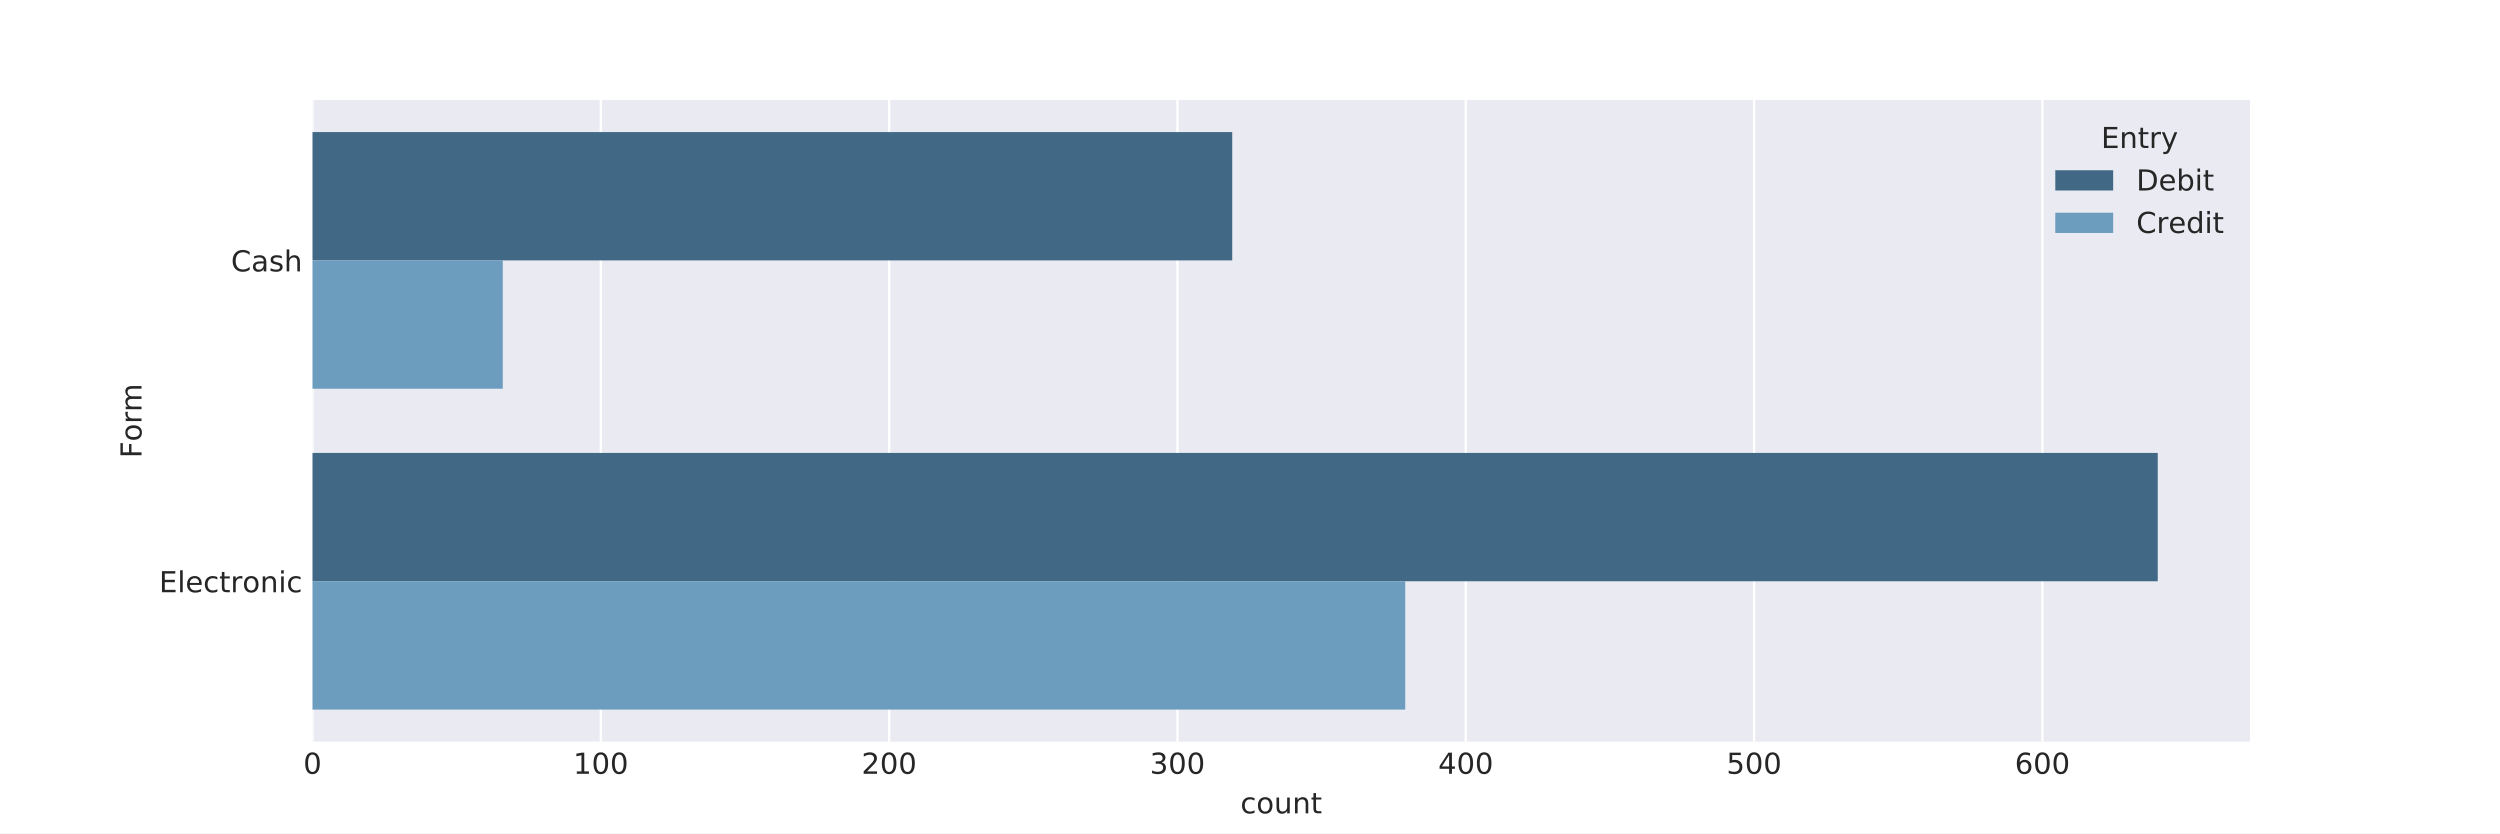
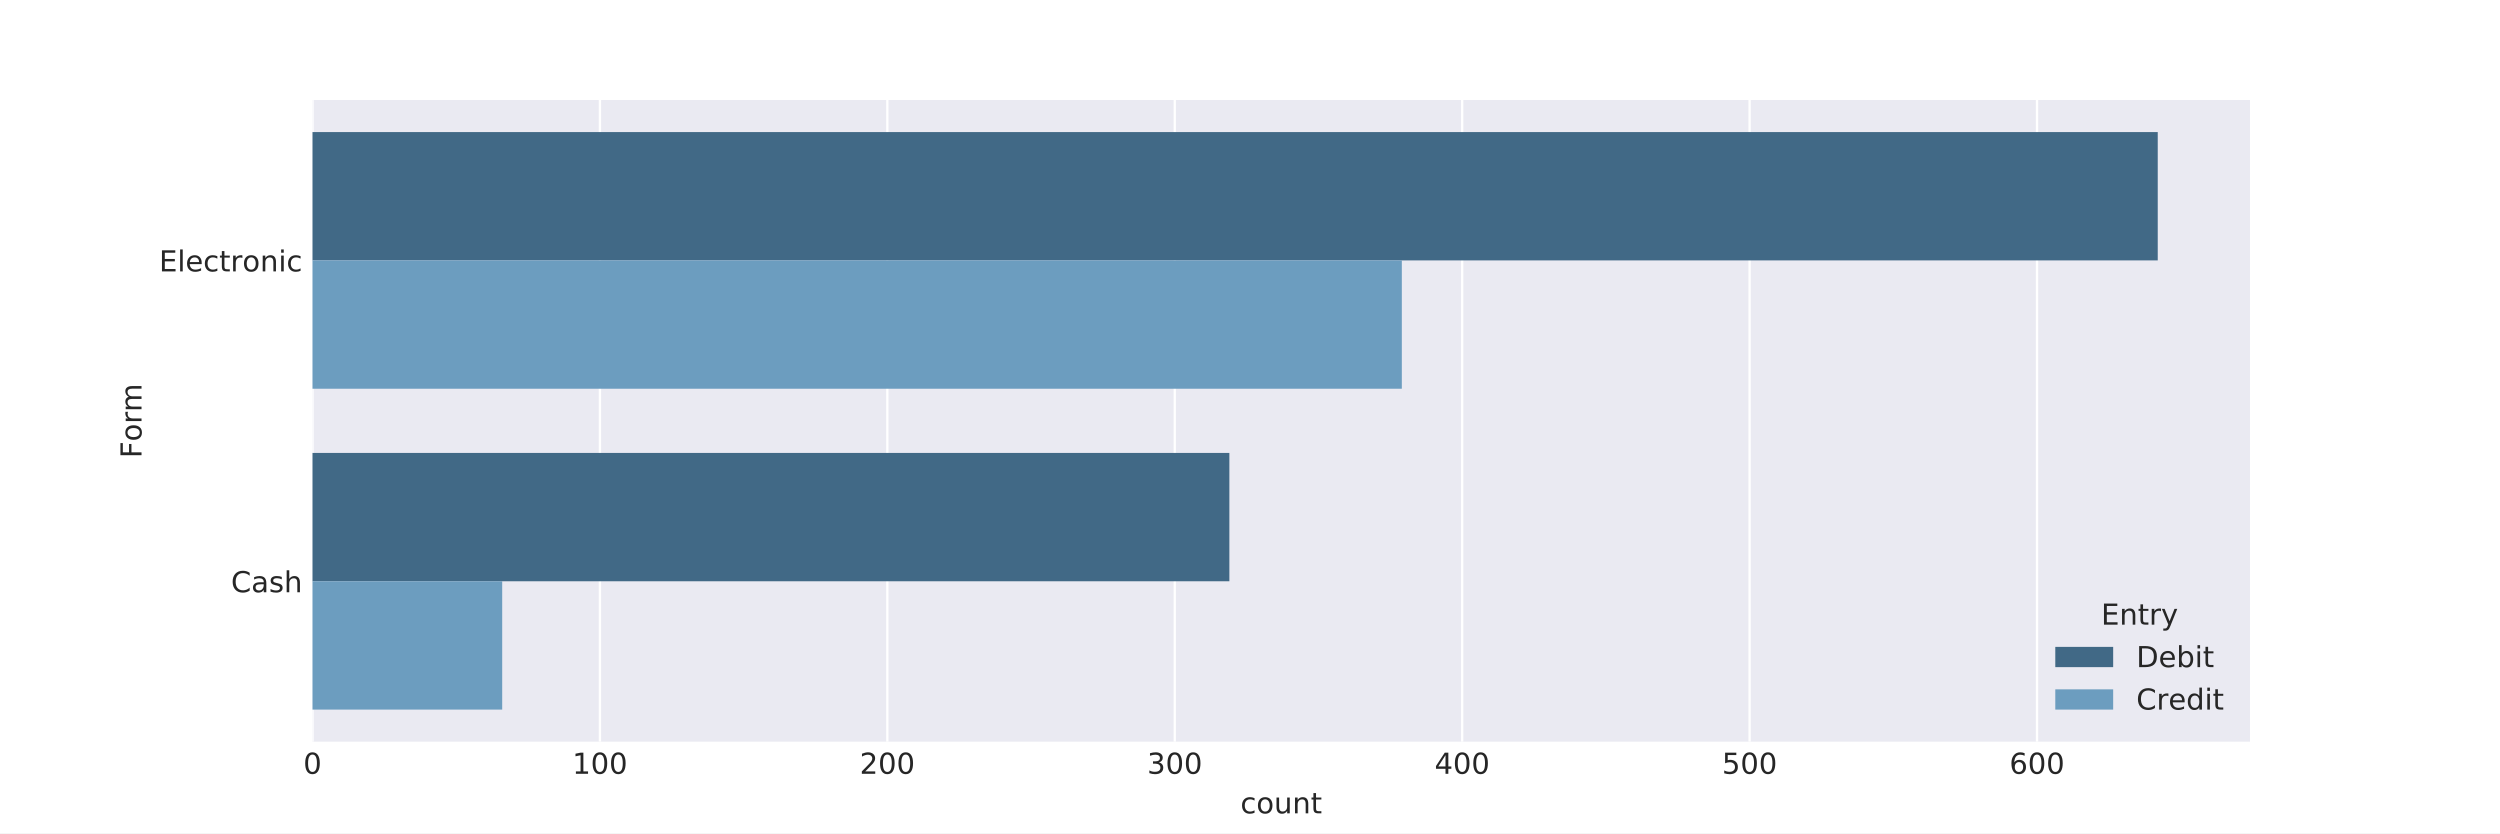
<svg xmlns="http://www.w3.org/2000/svg" xmlns:xlink="http://www.w3.org/1999/xlink" height="288pt" version="1.1" viewBox="0 0 864 288" width="864pt">
  <defs>
    <style type="text/css">
*{stroke-linecap:butt;stroke-linejoin:round;}
  </style>
  </defs>
  <g id="figure_1">
    <g id="patch_1">
      <path d="M 0 288  L 864 288  L 864 0  L 0 0  z " style="fill:#ffffff;" />
    </g>
    <g id="axes_1">
      <g id="patch_2">
        <path d="M 108 256.32  L 777.6 256.32  L 777.6 34.56  L 108 34.56  z " style="fill:#eaeaf2;" />
      </g>
      <g id="matplotlib.axis_1">
        <g id="xtick_1">
          <g id="line2d_1">
-             <path clip-path="url(#p008655d8bf)" d="M 108 256.32  L 108 34.56  " style="fill:none;stroke:#ffffff;stroke-linecap:round;stroke-width:0.8;" />
+             <path clip-path="url(#peb5f4bf556)" d="M 108 256.32  L 108 34.56  " style="fill:none;stroke:#ffffff;stroke-linecap:round;stroke-width:0.8;" />
          </g>
          <g id="line2d_2" />
          <g id="text_1">
            <defs>
              <path d="M 31.781 66.406  Q 24.172 66.406 20.328 58.906  Q 16.5 51.422 16.5 36.375  Q 16.5 21.391 20.328 13.891  Q 24.172 6.391 31.781 6.391  Q 39.453 6.391 43.281 13.891  Q 47.125 21.391 47.125 36.375  Q 47.125 51.422 43.281 58.906  Q 39.453 66.406 31.781 66.406  z M 31.781 74.219  Q 44.047 74.219 50.516 64.516  Q 56.984 54.828 56.984 36.375  Q 56.984 17.969 50.516 8.266  Q 44.047 -1.422 31.781 -1.422  Q 19.531 -1.422 13.062 8.266  Q 6.594 17.969 6.594 36.375  Q 6.594 54.828 13.062 64.516  Q 19.531 74.219 31.781 74.219  z " id="DejaVuSans-30" />
            </defs>
            <g style="fill:#262626;" transform="translate(104.8187 267.4184)scale(0.1 -0.1)">
              <use xlink:href="#DejaVuSans-30" />
            </g>
          </g>
        </g>
        <g id="xtick_2">
          <g id="line2d_3">
-             <path clip-path="url(#p008655d8bf)" d="M 207.643 256.32  L 207.643 34.56  " style="fill:none;stroke:#ffffff;stroke-linecap:round;stroke-width:0.8;" />
+             <path clip-path="url(#peb5f4bf556)" d="M 207.332 256.32  L 207.332 34.56  " style="fill:none;stroke:#ffffff;stroke-linecap:round;stroke-width:0.8;" />
          </g>
          <g id="line2d_4" />
          <g id="text_2">
            <defs>
              <path d="M 12.406 8.297  L 28.516 8.297  L 28.516 63.922  L 10.984 60.406  L 10.984 69.391  L 28.422 72.906  L 38.281 72.906  L 38.281 8.297  L 54.391 8.297  L 54.391 0  L 12.406 0  z " id="DejaVuSans-31" />
            </defs>
-             <g style="fill:#262626;" transform="translate(198.0991 267.4184)scale(0.1 -0.1)">
+             <g style="fill:#262626;" transform="translate(197.7887 267.4184)scale(0.1 -0.1)">
              <use xlink:href="#DejaVuSans-31" />
              <use x="63.623" xlink:href="#DejaVuSans-30" />
              <use x="127.246" xlink:href="#DejaVuSans-30" />
            </g>
          </g>
        </g>
        <g id="xtick_3">
          <g id="line2d_5">
-             <path clip-path="url(#p008655d8bf)" d="M 307.286 256.32  L 307.286 34.56  " style="fill:none;stroke:#ffffff;stroke-linecap:round;stroke-width:0.8;" />
+             <path clip-path="url(#peb5f4bf556)" d="M 306.665 256.32  L 306.665 34.56  " style="fill:none;stroke:#ffffff;stroke-linecap:round;stroke-width:0.8;" />
          </g>
          <g id="line2d_6" />
          <g id="text_3">
            <defs>
              <path d="M 19.188 8.297  L 53.609 8.297  L 53.609 0  L 7.328 0  L 7.328 8.297  Q 12.938 14.109 22.625 23.891  Q 32.328 33.688 34.812 36.531  Q 39.547 41.844 41.422 45.531  Q 43.312 49.219 43.312 52.781  Q 43.312 58.594 39.234 62.25  Q 35.156 65.922 28.609 65.922  Q 23.969 65.922 18.812 64.312  Q 13.672 62.703 7.812 59.422  L 7.812 69.391  Q 13.766 71.781 18.938 73  Q 24.125 74.219 28.422 74.219  Q 39.75 74.219 46.484 68.547  Q 53.219 62.891 53.219 53.422  Q 53.219 48.922 51.531 44.891  Q 49.859 40.875 45.406 35.406  Q 44.188 33.984 37.641 27.219  Q 31.109 20.453 19.188 8.297  z " id="DejaVuSans-32" />
            </defs>
-             <g style="fill:#262626;" transform="translate(297.742 267.4184)scale(0.1 -0.1)">
+             <g style="fill:#262626;" transform="translate(297.1211 267.4184)scale(0.1 -0.1)">
              <use xlink:href="#DejaVuSans-32" />
              <use x="63.623" xlink:href="#DejaVuSans-30" />
              <use x="127.246" xlink:href="#DejaVuSans-30" />
            </g>
          </g>
        </g>
        <g id="xtick_4">
          <g id="line2d_7">
-             <path clip-path="url(#p008655d8bf)" d="M 406.929 256.32  L 406.929 34.56  " style="fill:none;stroke:#ffffff;stroke-linecap:round;stroke-width:0.8;" />
+             <path clip-path="url(#peb5f4bf556)" d="M 405.997 256.32  L 405.997 34.56  " style="fill:none;stroke:#ffffff;stroke-linecap:round;stroke-width:0.8;" />
          </g>
          <g id="line2d_8" />
          <g id="text_4">
            <defs>
              <path d="M 40.578 39.312  Q 47.656 37.797 51.625 33  Q 55.609 28.219 55.609 21.188  Q 55.609 10.406 48.188 4.484  Q 40.766 -1.422 27.094 -1.422  Q 22.516 -1.422 17.656 -0.516  Q 12.797 0.391 7.625 2.203  L 7.625 11.719  Q 11.719 9.328 16.594 8.109  Q 21.484 6.891 26.812 6.891  Q 36.078 6.891 40.938 10.547  Q 45.797 14.203 45.797 21.188  Q 45.797 27.641 41.281 31.266  Q 36.766 34.906 28.719 34.906  L 20.219 34.906  L 20.219 43.016  L 29.109 43.016  Q 36.375 43.016 40.234 45.922  Q 44.094 48.828 44.094 54.297  Q 44.094 59.906 40.109 62.906  Q 36.141 65.922 28.719 65.922  Q 24.656 65.922 20.016 65.031  Q 15.375 64.156 9.812 62.312  L 9.812 71.094  Q 15.438 72.656 20.344 73.438  Q 25.25 74.219 29.594 74.219  Q 40.828 74.219 47.359 69.109  Q 53.906 64.016 53.906 55.328  Q 53.906 49.266 50.438 45.094  Q 46.969 40.922 40.578 39.312  z " id="DejaVuSans-33" />
            </defs>
-             <g style="fill:#262626;" transform="translate(397.3848 267.4184)scale(0.1 -0.1)">
+             <g style="fill:#262626;" transform="translate(396.4536 267.4184)scale(0.1 -0.1)">
              <use xlink:href="#DejaVuSans-33" />
              <use x="63.623" xlink:href="#DejaVuSans-30" />
              <use x="127.246" xlink:href="#DejaVuSans-30" />
            </g>
          </g>
        </g>
        <g id="xtick_5">
          <g id="line2d_9">
-             <path clip-path="url(#p008655d8bf)" d="M 506.571 256.32  L 506.571 34.56  " style="fill:none;stroke:#ffffff;stroke-linecap:round;stroke-width:0.8;" />
+             <path clip-path="url(#peb5f4bf556)" d="M 505.33 256.32  L 505.33 34.56  " style="fill:none;stroke:#ffffff;stroke-linecap:round;stroke-width:0.8;" />
          </g>
          <g id="line2d_10" />
          <g id="text_5">
            <defs>
              <path d="M 37.797 64.312  L 12.891 25.391  L 37.797 25.391  z M 35.203 72.906  L 47.609 72.906  L 47.609 25.391  L 58.016 25.391  L 58.016 17.188  L 47.609 17.188  L 47.609 0  L 37.797 0  L 37.797 17.188  L 4.891 17.188  L 4.891 26.703  z " id="DejaVuSans-34" />
            </defs>
-             <g style="fill:#262626;" transform="translate(497.0277 267.4184)scale(0.1 -0.1)">
+             <g style="fill:#262626;" transform="translate(495.786 267.4184)scale(0.1 -0.1)">
              <use xlink:href="#DejaVuSans-34" />
              <use x="63.623" xlink:href="#DejaVuSans-30" />
              <use x="127.246" xlink:href="#DejaVuSans-30" />
            </g>
          </g>
        </g>
        <g id="xtick_6">
          <g id="line2d_11">
-             <path clip-path="url(#p008655d8bf)" d="M 606.214 256.32  L 606.214 34.56  " style="fill:none;stroke:#ffffff;stroke-linecap:round;stroke-width:0.8;" />
+             <path clip-path="url(#peb5f4bf556)" d="M 604.662 256.32  L 604.662 34.56  " style="fill:none;stroke:#ffffff;stroke-linecap:round;stroke-width:0.8;" />
          </g>
          <g id="line2d_12" />
          <g id="text_6">
            <defs>
              <path d="M 10.797 72.906  L 49.516 72.906  L 49.516 64.594  L 19.828 64.594  L 19.828 46.734  Q 21.969 47.469 24.109 47.828  Q 26.266 48.188 28.422 48.188  Q 40.625 48.188 47.75 41.5  Q 54.891 34.812 54.891 23.391  Q 54.891 11.625 47.562 5.094  Q 40.234 -1.422 26.906 -1.422  Q 22.312 -1.422 17.547 -0.641  Q 12.797 0.141 7.719 1.703  L 7.719 11.625  Q 12.109 9.234 16.797 8.062  Q 21.484 6.891 26.703 6.891  Q 35.156 6.891 40.078 11.328  Q 45.016 15.766 45.016 23.391  Q 45.016 31 40.078 35.438  Q 35.156 39.891 26.703 39.891  Q 22.75 39.891 18.812 39.016  Q 14.891 38.141 10.797 36.281  z " id="DejaVuSans-35" />
            </defs>
-             <g style="fill:#262626;" transform="translate(596.6705 267.4184)scale(0.1 -0.1)">
+             <g style="fill:#262626;" transform="translate(595.1185 267.4184)scale(0.1 -0.1)">
              <use xlink:href="#DejaVuSans-35" />
              <use x="63.623" xlink:href="#DejaVuSans-30" />
              <use x="127.246" xlink:href="#DejaVuSans-30" />
            </g>
          </g>
        </g>
        <g id="xtick_7">
          <g id="line2d_13">
-             <path clip-path="url(#p008655d8bf)" d="M 705.857 256.32  L 705.857 34.56  " style="fill:none;stroke:#ffffff;stroke-linecap:round;stroke-width:0.8;" />
+             <path clip-path="url(#peb5f4bf556)" d="M 703.995 256.32  L 703.995 34.56  " style="fill:none;stroke:#ffffff;stroke-linecap:round;stroke-width:0.8;" />
          </g>
          <g id="line2d_14" />
          <g id="text_7">
            <defs>
              <path d="M 33.016 40.375  Q 26.375 40.375 22.484 35.828  Q 18.609 31.297 18.609 23.391  Q 18.609 15.531 22.484 10.953  Q 26.375 6.391 33.016 6.391  Q 39.656 6.391 43.531 10.953  Q 47.406 15.531 47.406 23.391  Q 47.406 31.297 43.531 35.828  Q 39.656 40.375 33.016 40.375  z M 52.594 71.297  L 52.594 62.312  Q 48.875 64.062 45.094 64.984  Q 41.312 65.922 37.594 65.922  Q 27.828 65.922 22.672 59.328  Q 17.531 52.734 16.797 39.406  Q 19.672 43.656 24.016 45.922  Q 28.375 48.188 33.594 48.188  Q 44.578 48.188 50.953 41.516  Q 57.328 34.859 57.328 23.391  Q 57.328 12.156 50.688 5.359  Q 44.047 -1.422 33.016 -1.422  Q 20.359 -1.422 13.672 8.266  Q 6.984 17.969 6.984 36.375  Q 6.984 53.656 15.188 63.938  Q 23.391 74.219 37.203 74.219  Q 40.922 74.219 44.703 73.484  Q 48.484 72.75 52.594 71.297  z " id="DejaVuSans-36" />
            </defs>
-             <g style="fill:#262626;" transform="translate(696.3134 267.4184)scale(0.1 -0.1)">
+             <g style="fill:#262626;" transform="translate(694.4509 267.4184)scale(0.1 -0.1)">
              <use xlink:href="#DejaVuSans-36" />
              <use x="63.623" xlink:href="#DejaVuSans-30" />
              <use x="127.246" xlink:href="#DejaVuSans-30" />
            </g>
          </g>
        </g>
        <g id="text_8">
          <defs>
            <path d="M 48.781 52.594  L 48.781 44.188  Q 44.969 46.297 41.141 47.344  Q 37.312 48.391 33.406 48.391  Q 24.656 48.391 19.812 42.844  Q 14.984 37.312 14.984 27.297  Q 14.984 17.281 19.812 11.734  Q 24.656 6.203 33.406 6.203  Q 37.312 6.203 41.141 7.25  Q 44.969 8.297 48.781 10.406  L 48.781 2.094  Q 45.016 0.344 40.984 -0.531  Q 36.969 -1.422 32.422 -1.422  Q 20.062 -1.422 12.781 6.344  Q 5.516 14.109 5.516 27.297  Q 5.516 40.672 12.859 48.328  Q 20.219 56 33.016 56  Q 37.156 56 41.109 55.141  Q 45.062 54.297 48.781 52.594  z " id="DejaVuSans-63" />
            <path d="M 30.609 48.391  Q 23.391 48.391 19.188 42.75  Q 14.984 37.109 14.984 27.297  Q 14.984 17.484 19.156 11.844  Q 23.344 6.203 30.609 6.203  Q 37.797 6.203 41.984 11.859  Q 46.188 17.531 46.188 27.297  Q 46.188 37.016 41.984 42.703  Q 37.797 48.391 30.609 48.391  z M 30.609 56  Q 42.328 56 49.016 48.375  Q 55.719 40.766 55.719 27.297  Q 55.719 13.875 49.016 6.219  Q 42.328 -1.422 30.609 -1.422  Q 18.844 -1.422 12.172 6.219  Q 5.516 13.875 5.516 27.297  Q 5.516 40.766 12.172 48.375  Q 18.844 56 30.609 56  z " id="DejaVuSans-6f" />
            <path d="M 8.5 21.578  L 8.5 54.688  L 17.484 54.688  L 17.484 21.922  Q 17.484 14.156 20.5 10.266  Q 23.531 6.391 29.594 6.391  Q 36.859 6.391 41.078 11.031  Q 45.312 15.672 45.312 23.688  L 45.312 54.688  L 54.297 54.688  L 54.297 0  L 45.312 0  L 45.312 8.406  Q 42.047 3.422 37.719 1  Q 33.406 -1.422 27.688 -1.422  Q 18.266 -1.422 13.375 4.438  Q 8.5 10.297 8.5 21.578  z M 31.109 56  z " id="DejaVuSans-75" />
            <path d="M 54.891 33.016  L 54.891 0  L 45.906 0  L 45.906 32.719  Q 45.906 40.484 42.875 44.328  Q 39.844 48.188 33.797 48.188  Q 26.516 48.188 22.312 43.547  Q 18.109 38.922 18.109 30.906  L 18.109 0  L 9.078 0  L 9.078 54.688  L 18.109 54.688  L 18.109 46.188  Q 21.344 51.125 25.703 53.562  Q 30.078 56 35.797 56  Q 45.219 56 50.047 50.172  Q 54.891 44.344 54.891 33.016  z " id="DejaVuSans-6e" />
            <path d="M 18.312 70.219  L 18.312 54.688  L 36.812 54.688  L 36.812 47.703  L 18.312 47.703  L 18.312 18.016  Q 18.312 11.328 20.141 9.422  Q 21.969 7.516 27.594 7.516  L 36.812 7.516  L 36.812 0  L 27.594 0  Q 17.188 0 13.234 3.875  Q 9.281 7.766 9.281 18.016  L 9.281 47.703  L 2.688 47.703  L 2.688 54.688  L 9.281 54.688  L 9.281 70.219  z " id="DejaVuSans-74" />
          </defs>
          <g style="fill:#262626;" transform="translate(428.6938 281.0966)scale(0.1 -0.1)">
            <use xlink:href="#DejaVuSans-63" />
            <use x="54.98" xlink:href="#DejaVuSans-6f" />
            <use x="116.162" xlink:href="#DejaVuSans-75" />
            <use x="179.541" xlink:href="#DejaVuSans-6e" />
            <use x="242.92" xlink:href="#DejaVuSans-74" />
          </g>
        </g>
      </g>
      <g id="matplotlib.axis_2">
        <g id="ytick_1">
          <g id="line2d_15" />
          <g id="text_9">
            <defs>
-               <path d="M 64.406 67.281  L 64.406 56.891  Q 59.422 61.531 53.781 63.812  Q 48.141 66.109 41.797 66.109  Q 29.297 66.109 22.656 58.469  Q 16.016 50.828 16.016 36.375  Q 16.016 21.969 22.656 14.328  Q 29.297 6.688 41.797 6.688  Q 48.141 6.688 53.781 8.984  Q 59.422 11.281 64.406 15.922  L 64.406 5.609  Q 59.234 2.094 53.438 0.328  Q 47.656 -1.422 41.219 -1.422  Q 24.656 -1.422 15.125 8.703  Q 5.609 18.844 5.609 36.375  Q 5.609 53.953 15.125 64.078  Q 24.656 74.219 41.219 74.219  Q 47.75 74.219 53.531 72.484  Q 59.328 70.75 64.406 67.281  z " id="DejaVuSans-43" />
-               <path d="M 34.281 27.484  Q 23.391 27.484 19.188 25  Q 14.984 22.516 14.984 16.5  Q 14.984 11.719 18.141 8.906  Q 21.297 6.109 26.703 6.109  Q 34.188 6.109 38.703 11.406  Q 43.219 16.703 43.219 25.484  L 43.219 27.484  z M 52.203 31.203  L 52.203 0  L 43.219 0  L 43.219 8.297  Q 40.141 3.328 35.547 0.953  Q 30.953 -1.422 24.312 -1.422  Q 15.922 -1.422 10.953 3.297  Q 6 8.016 6 15.922  Q 6 25.141 12.172 29.828  Q 18.359 34.516 30.609 34.516  L 43.219 34.516  L 43.219 35.406  Q 43.219 41.609 39.141 45  Q 35.062 48.391 27.688 48.391  Q 23 48.391 18.547 47.266  Q 14.109 46.141 10.016 43.891  L 10.016 52.203  Q 14.938 54.109 19.578 55.047  Q 24.219 56 28.609 56  Q 40.484 56 46.344 49.844  Q 52.203 43.703 52.203 31.203  z " id="DejaVuSans-61" />
-               <path d="M 44.281 53.078  L 44.281 44.578  Q 40.484 46.531 36.375 47.5  Q 32.281 48.484 27.875 48.484  Q 21.188 48.484 17.844 46.438  Q 14.5 44.391 14.5 40.281  Q 14.5 37.156 16.891 35.375  Q 19.281 33.594 26.516 31.984  L 29.594 31.297  Q 39.156 29.25 43.188 25.516  Q 47.219 21.781 47.219 15.094  Q 47.219 7.469 41.188 3.016  Q 35.156 -1.422 24.609 -1.422  Q 20.219 -1.422 15.453 -0.562  Q 10.688 0.297 5.422 2  L 5.422 11.281  Q 10.406 8.688 15.234 7.391  Q 20.062 6.109 24.812 6.109  Q 31.156 6.109 34.562 8.281  Q 37.984 10.453 37.984 14.406  Q 37.984 18.062 35.516 20.016  Q 33.062 21.969 24.703 23.781  L 21.578 24.516  Q 13.234 26.266 9.516 29.906  Q 5.812 33.547 5.812 39.891  Q 5.812 47.609 11.281 51.797  Q 16.75 56 26.812 56  Q 31.781 56 36.172 55.266  Q 40.578 54.547 44.281 53.078  z " id="DejaVuSans-73" />
-               <path d="M 54.891 33.016  L 54.891 0  L 45.906 0  L 45.906 32.719  Q 45.906 40.484 42.875 44.328  Q 39.844 48.188 33.797 48.188  Q 26.516 48.188 22.312 43.547  Q 18.109 38.922 18.109 30.906  L 18.109 0  L 9.078 0  L 9.078 75.984  L 18.109 75.984  L 18.109 46.188  Q 21.344 51.125 25.703 53.562  Q 30.078 56 35.797 56  Q 45.219 56 50.047 50.172  Q 54.891 44.344 54.891 33.016  z " id="DejaVuSans-68" />
-             </defs>
-             <g style="fill:#262626;" transform="translate(79.84219 93.79922)scale(0.1 -0.1)">
-               <use xlink:href="#DejaVuSans-43" />
-               <use x="69.824" xlink:href="#DejaVuSans-61" />
-               <use x="131.104" xlink:href="#DejaVuSans-73" />
-               <use x="183.203" xlink:href="#DejaVuSans-68" />
-             </g>
-           </g>
-         </g>
-         <g id="ytick_2">
-           <g id="line2d_16" />
-           <g id="text_10">
-             <defs>
              <path d="M 9.812 72.906  L 55.906 72.906  L 55.906 64.594  L 19.672 64.594  L 19.672 43.016  L 54.391 43.016  L 54.391 34.719  L 19.672 34.719  L 19.672 8.297  L 56.781 8.297  L 56.781 0  L 9.812 0  z " id="DejaVuSans-45" />
              <path d="M 9.422 75.984  L 18.406 75.984  L 18.406 0  L 9.422 0  z " id="DejaVuSans-6c" />
              <path d="M 56.203 29.594  L 56.203 25.203  L 14.891 25.203  Q 15.484 15.922 20.484 11.062  Q 25.484 6.203 34.422 6.203  Q 39.594 6.203 44.453 7.469  Q 49.312 8.734 54.109 11.281  L 54.109 2.781  Q 49.266 0.734 44.188 -0.344  Q 39.109 -1.422 33.891 -1.422  Q 20.797 -1.422 13.156 6.188  Q 5.516 13.812 5.516 26.812  Q 5.516 40.234 12.766 48.109  Q 20.016 56 32.328 56  Q 43.359 56 49.781 48.891  Q 56.203 41.797 56.203 29.594  z M 47.219 32.234  Q 47.125 39.594 43.094 43.984  Q 39.062 48.391 32.422 48.391  Q 24.906 48.391 20.391 44.141  Q 15.875 39.891 15.188 32.172  z " id="DejaVuSans-65" />
              <path d="M 41.109 46.297  Q 39.594 47.172 37.812 47.578  Q 36.031 48 33.891 48  Q 26.266 48 22.188 43.047  Q 18.109 38.094 18.109 28.812  L 18.109 0  L 9.078 0  L 9.078 54.688  L 18.109 54.688  L 18.109 46.188  Q 20.953 51.172 25.484 53.578  Q 30.031 56 36.531 56  Q 37.453 56 38.578 55.875  Q 39.703 55.766 41.062 55.516  z " id="DejaVuSans-72" />
              <path d="M 9.422 54.688  L 18.406 54.688  L 18.406 0  L 9.422 0  z M 9.422 75.984  L 18.406 75.984  L 18.406 64.594  L 9.422 64.594  z " id="DejaVuSans-69" />
            </defs>
-             <g style="fill:#262626;" transform="translate(54.99063 204.6792)scale(0.1 -0.1)">
+             <g style="fill:#262626;" transform="translate(54.99063 93.79922)scale(0.1 -0.1)">
              <use xlink:href="#DejaVuSans-45" />
              <use x="63.184" xlink:href="#DejaVuSans-6c" />
              <use x="90.967" xlink:href="#DejaVuSans-65" />
              <use x="152.49" xlink:href="#DejaVuSans-63" />
              <use x="207.471" xlink:href="#DejaVuSans-74" />
              <use x="246.68" xlink:href="#DejaVuSans-72" />
              <use x="287.762" xlink:href="#DejaVuSans-6f" />
              <use x="348.943" xlink:href="#DejaVuSans-6e" />
              <use x="412.322" xlink:href="#DejaVuSans-69" />
              <use x="440.105" xlink:href="#DejaVuSans-63" />
            </g>
          </g>
        </g>
+         <g id="ytick_2">
+           <g id="line2d_16" />
+           <g id="text_10">
+             <defs>
+               <path d="M 64.406 67.281  L 64.406 56.891  Q 59.422 61.531 53.781 63.812  Q 48.141 66.109 41.797 66.109  Q 29.297 66.109 22.656 58.469  Q 16.016 50.828 16.016 36.375  Q 16.016 21.969 22.656 14.328  Q 29.297 6.688 41.797 6.688  Q 48.141 6.688 53.781 8.984  Q 59.422 11.281 64.406 15.922  L 64.406 5.609  Q 59.234 2.094 53.438 0.328  Q 47.656 -1.422 41.219 -1.422  Q 24.656 -1.422 15.125 8.703  Q 5.609 18.844 5.609 36.375  Q 5.609 53.953 15.125 64.078  Q 24.656 74.219 41.219 74.219  Q 47.75 74.219 53.531 72.484  Q 59.328 70.75 64.406 67.281  z " id="DejaVuSans-43" />
+               <path d="M 34.281 27.484  Q 23.391 27.484 19.188 25  Q 14.984 22.516 14.984 16.5  Q 14.984 11.719 18.141 8.906  Q 21.297 6.109 26.703 6.109  Q 34.188 6.109 38.703 11.406  Q 43.219 16.703 43.219 25.484  L 43.219 27.484  z M 52.203 31.203  L 52.203 0  L 43.219 0  L 43.219 8.297  Q 40.141 3.328 35.547 0.953  Q 30.953 -1.422 24.312 -1.422  Q 15.922 -1.422 10.953 3.297  Q 6 8.016 6 15.922  Q 6 25.141 12.172 29.828  Q 18.359 34.516 30.609 34.516  L 43.219 34.516  L 43.219 35.406  Q 43.219 41.609 39.141 45  Q 35.062 48.391 27.688 48.391  Q 23 48.391 18.547 47.266  Q 14.109 46.141 10.016 43.891  L 10.016 52.203  Q 14.938 54.109 19.578 55.047  Q 24.219 56 28.609 56  Q 40.484 56 46.344 49.844  Q 52.203 43.703 52.203 31.203  z " id="DejaVuSans-61" />
+               <path d="M 44.281 53.078  L 44.281 44.578  Q 40.484 46.531 36.375 47.5  Q 32.281 48.484 27.875 48.484  Q 21.188 48.484 17.844 46.438  Q 14.5 44.391 14.5 40.281  Q 14.5 37.156 16.891 35.375  Q 19.281 33.594 26.516 31.984  L 29.594 31.297  Q 39.156 29.25 43.188 25.516  Q 47.219 21.781 47.219 15.094  Q 47.219 7.469 41.188 3.016  Q 35.156 -1.422 24.609 -1.422  Q 20.219 -1.422 15.453 -0.562  Q 10.688 0.297 5.422 2  L 5.422 11.281  Q 10.406 8.688 15.234 7.391  Q 20.062 6.109 24.812 6.109  Q 31.156 6.109 34.562 8.281  Q 37.984 10.453 37.984 14.406  Q 37.984 18.062 35.516 20.016  Q 33.062 21.969 24.703 23.781  L 21.578 24.516  Q 13.234 26.266 9.516 29.906  Q 5.812 33.547 5.812 39.891  Q 5.812 47.609 11.281 51.797  Q 16.75 56 26.812 56  Q 31.781 56 36.172 55.266  Q 40.578 54.547 44.281 53.078  z " id="DejaVuSans-73" />
+               <path d="M 54.891 33.016  L 54.891 0  L 45.906 0  L 45.906 32.719  Q 45.906 40.484 42.875 44.328  Q 39.844 48.188 33.797 48.188  Q 26.516 48.188 22.312 43.547  Q 18.109 38.922 18.109 30.906  L 18.109 0  L 9.078 0  L 9.078 75.984  L 18.109 75.984  L 18.109 46.188  Q 21.344 51.125 25.703 53.562  Q 30.078 56 35.797 56  Q 45.219 56 50.047 50.172  Q 54.891 44.344 54.891 33.016  z " id="DejaVuSans-68" />
+             </defs>
+             <g style="fill:#262626;" transform="translate(79.84219 204.6792)scale(0.1 -0.1)">
+               <use xlink:href="#DejaVuSans-43" />
+               <use x="69.824" xlink:href="#DejaVuSans-61" />
+               <use x="131.104" xlink:href="#DejaVuSans-73" />
+               <use x="183.203" xlink:href="#DejaVuSans-68" />
+             </g>
+           </g>
+         </g>
        <g id="text_11">
          <defs>
            <path d="M 9.812 72.906  L 51.703 72.906  L 51.703 64.594  L 19.672 64.594  L 19.672 43.109  L 48.578 43.109  L 48.578 34.812  L 19.672 34.812  L 19.672 0  L 9.812 0  z " id="DejaVuSans-46" />
            <path d="M 52 44.188  Q 55.375 50.25 60.062 53.125  Q 64.75 56 71.094 56  Q 79.641 56 84.281 50.016  Q 88.922 44.047 88.922 33.016  L 88.922 0  L 79.891 0  L 79.891 32.719  Q 79.891 40.578 77.094 44.375  Q 74.312 48.188 68.609 48.188  Q 61.625 48.188 57.562 43.547  Q 53.516 38.922 53.516 30.906  L 53.516 0  L 44.484 0  L 44.484 32.719  Q 44.484 40.625 41.703 44.406  Q 38.922 48.188 33.109 48.188  Q 26.219 48.188 22.156 43.531  Q 18.109 38.875 18.109 30.906  L 18.109 0  L 9.078 0  L 9.078 54.688  L 18.109 54.688  L 18.109 46.188  Q 21.188 51.219 25.484 53.609  Q 29.781 56 35.688 56  Q 41.656 56 45.828 52.969  Q 50 49.953 52 44.188  z " id="DejaVuSans-6d" />
          </defs>
          <g style="fill:#262626;" transform="translate(48.91094 158.2978)rotate(-90)scale(0.1 -0.1)">
            <use xlink:href="#DejaVuSans-46" />
            <use x="57.473" xlink:href="#DejaVuSans-6f" />
            <use x="118.654" xlink:href="#DejaVuSans-72" />
            <use x="159.752" xlink:href="#DejaVuSans-6d" />
          </g>
        </g>
      </g>
      <g id="patch_3">
-         <path clip-path="url(#p008655d8bf)" d="M 108 45.648  L 425.861 45.648  L 425.861 90  L 108 90  z " style="fill:#416986;" />
+         <path clip-path="url(#peb5f4bf556)" d="M 108 45.648  L 745.714 45.648  L 745.714 90  L 108 90  z " style="fill:#416986;" />
      </g>
      <g id="patch_4">
-         <path clip-path="url(#p008655d8bf)" d="M 108 156.528  L 745.714 156.528  L 745.714 200.88  L 108 200.88  z " style="fill:#416986;" />
+         <path clip-path="url(#peb5f4bf556)" d="M 108 156.528  L 424.87 156.528  L 424.87 200.88  L 108 200.88  z " style="fill:#416986;" />
      </g>
      <g id="patch_5">
-         <path clip-path="url(#p008655d8bf)" d="M 108 90  L 173.764 90  L 173.764 134.352  L 108 134.352  z " style="fill:#6c9dbf;" />
+         <path clip-path="url(#peb5f4bf556)" d="M 108 90  L 484.47 90  L 484.47 134.352  L 108 134.352  z " style="fill:#6c9dbf;" />
      </g>
      <g id="patch_6">
-         <path clip-path="url(#p008655d8bf)" d="M 108 200.88  L 485.646 200.88  L 485.646 245.232  L 108 245.232  z " style="fill:#6c9dbf;" />
+         <path clip-path="url(#peb5f4bf556)" d="M 108 200.88  L 173.559 200.88  L 173.559 245.232  L 108 245.232  z " style="fill:#6c9dbf;" />
      </g>
      <g id="patch_7">
        <path d="M 108 256.32  L 108 34.56  " style="fill:none;" />
      </g>
      <g id="patch_8">
        <path d="M 777.6 256.32  L 777.6 34.56  " style="fill:none;" />
      </g>
      <g id="patch_9">
        <path d="M 108 256.32  L 777.6 256.32  " style="fill:none;" />
      </g>
      <g id="patch_10">
        <path d="M 108 34.56  L 777.6 34.56  " style="fill:none;" />
      </g>
      <g id="legend_1">
        <g id="text_12">
          <defs>
            <path d="M 32.172 -5.078  Q 28.375 -14.844 24.75 -17.812  Q 21.141 -20.797 15.094 -20.797  L 7.906 -20.797  L 7.906 -13.281  L 13.188 -13.281  Q 16.891 -13.281 18.938 -11.516  Q 21 -9.766 23.484 -3.219  L 25.094 0.875  L 2.984 54.688  L 12.5 54.688  L 29.594 11.922  L 46.688 54.688  L 56.203 54.688  z " id="DejaVuSans-79" />
          </defs>
-           <g style="fill:#262626;" transform="translate(726.1516 51.15844)scale(0.1 -0.1)">
+           <g style="fill:#262626;" transform="translate(726.1516 215.8841)scale(0.1 -0.1)">
            <use xlink:href="#DejaVuSans-45" />
            <use x="63.184" xlink:href="#DejaVuSans-6e" />
            <use x="126.562" xlink:href="#DejaVuSans-74" />
            <use x="165.771" xlink:href="#DejaVuSans-72" />
            <use x="206.885" xlink:href="#DejaVuSans-79" />
          </g>
        </g>
        <g id="patch_11">
-           <path d="M 710.309 65.837  L 730.309 65.837  L 730.309 58.837  L 710.309 58.837  z " style="fill:#416986;" />
+           <path d="M 710.309 230.562  L 730.309 230.562  L 730.309 223.562  L 710.309 223.562  z " style="fill:#416986;" />
        </g>
        <g id="text_13">
          <defs>
            <path d="M 19.672 64.797  L 19.672 8.109  L 31.594 8.109  Q 46.688 8.109 53.688 14.938  Q 60.688 21.781 60.688 36.531  Q 60.688 51.172 53.688 57.984  Q 46.688 64.797 31.594 64.797  z M 9.812 72.906  L 30.078 72.906  Q 51.266 72.906 61.172 64.094  Q 71.094 55.281 71.094 36.531  Q 71.094 17.672 61.125 8.828  Q 51.172 0 30.078 0  L 9.812 0  z " id="DejaVuSans-44" />
            <path d="M 48.688 27.297  Q 48.688 37.203 44.609 42.844  Q 40.531 48.484 33.406 48.484  Q 26.266 48.484 22.188 42.844  Q 18.109 37.203 18.109 27.297  Q 18.109 17.391 22.188 11.75  Q 26.266 6.109 33.406 6.109  Q 40.531 6.109 44.609 11.75  Q 48.688 17.391 48.688 27.297  z M 18.109 46.391  Q 20.953 51.266 25.266 53.625  Q 29.594 56 35.594 56  Q 45.562 56 51.781 48.094  Q 58.016 40.188 58.016 27.297  Q 58.016 14.406 51.781 6.484  Q 45.562 -1.422 35.594 -1.422  Q 29.594 -1.422 25.266 0.953  Q 20.953 3.328 18.109 8.203  L 18.109 0  L 9.078 0  L 9.078 75.984  L 18.109 75.984  z " id="DejaVuSans-62" />
          </defs>
-           <g style="fill:#262626;" transform="translate(738.3094 65.83656)scale(0.1 -0.1)">
+           <g style="fill:#262626;" transform="translate(738.3094 230.5622)scale(0.1 -0.1)">
            <use xlink:href="#DejaVuSans-44" />
            <use x="77.002" xlink:href="#DejaVuSans-65" />
            <use x="138.525" xlink:href="#DejaVuSans-62" />
            <use x="202.002" xlink:href="#DejaVuSans-69" />
            <use x="229.785" xlink:href="#DejaVuSans-74" />
          </g>
        </g>
        <g id="patch_12">
-           <path d="M 710.309 80.515  L 730.309 80.515  L 730.309 73.515  L 710.309 73.515  z " style="fill:#6c9dbf;" />
+           <path d="M 710.309 245.24  L 730.309 245.24  L 730.309 238.24  L 710.309 238.24  z " style="fill:#6c9dbf;" />
        </g>
        <g id="text_14">
          <defs>
            <path d="M 45.406 46.391  L 45.406 75.984  L 54.391 75.984  L 54.391 0  L 45.406 0  L 45.406 8.203  Q 42.578 3.328 38.25 0.953  Q 33.938 -1.422 27.875 -1.422  Q 17.969 -1.422 11.734 6.484  Q 5.516 14.406 5.516 27.297  Q 5.516 40.188 11.734 48.094  Q 17.969 56 27.875 56  Q 33.938 56 38.25 53.625  Q 42.578 51.266 45.406 46.391  z M 14.797 27.297  Q 14.797 17.391 18.875 11.75  Q 22.953 6.109 30.078 6.109  Q 37.203 6.109 41.297 11.75  Q 45.406 17.391 45.406 27.297  Q 45.406 37.203 41.297 42.844  Q 37.203 48.484 30.078 48.484  Q 22.953 48.484 18.875 42.844  Q 14.797 37.203 14.797 27.297  z " id="DejaVuSans-64" />
          </defs>
-           <g style="fill:#262626;" transform="translate(738.3094 80.51469)scale(0.1 -0.1)">
+           <g style="fill:#262626;" transform="translate(738.3094 245.2403)scale(0.1 -0.1)">
            <use xlink:href="#DejaVuSans-43" />
            <use x="69.824" xlink:href="#DejaVuSans-72" />
            <use x="110.906" xlink:href="#DejaVuSans-65" />
            <use x="172.43" xlink:href="#DejaVuSans-64" />
            <use x="235.906" xlink:href="#DejaVuSans-69" />
            <use x="263.689" xlink:href="#DejaVuSans-74" />
          </g>
        </g>
      </g>
    </g>
  </g>
  <defs>
-     <clipPath id="p008655d8bf">
+     <clipPath id="peb5f4bf556">
      <rect height="221.76" width="669.6" x="108" y="34.56" />
    </clipPath>
  </defs>
</svg>
